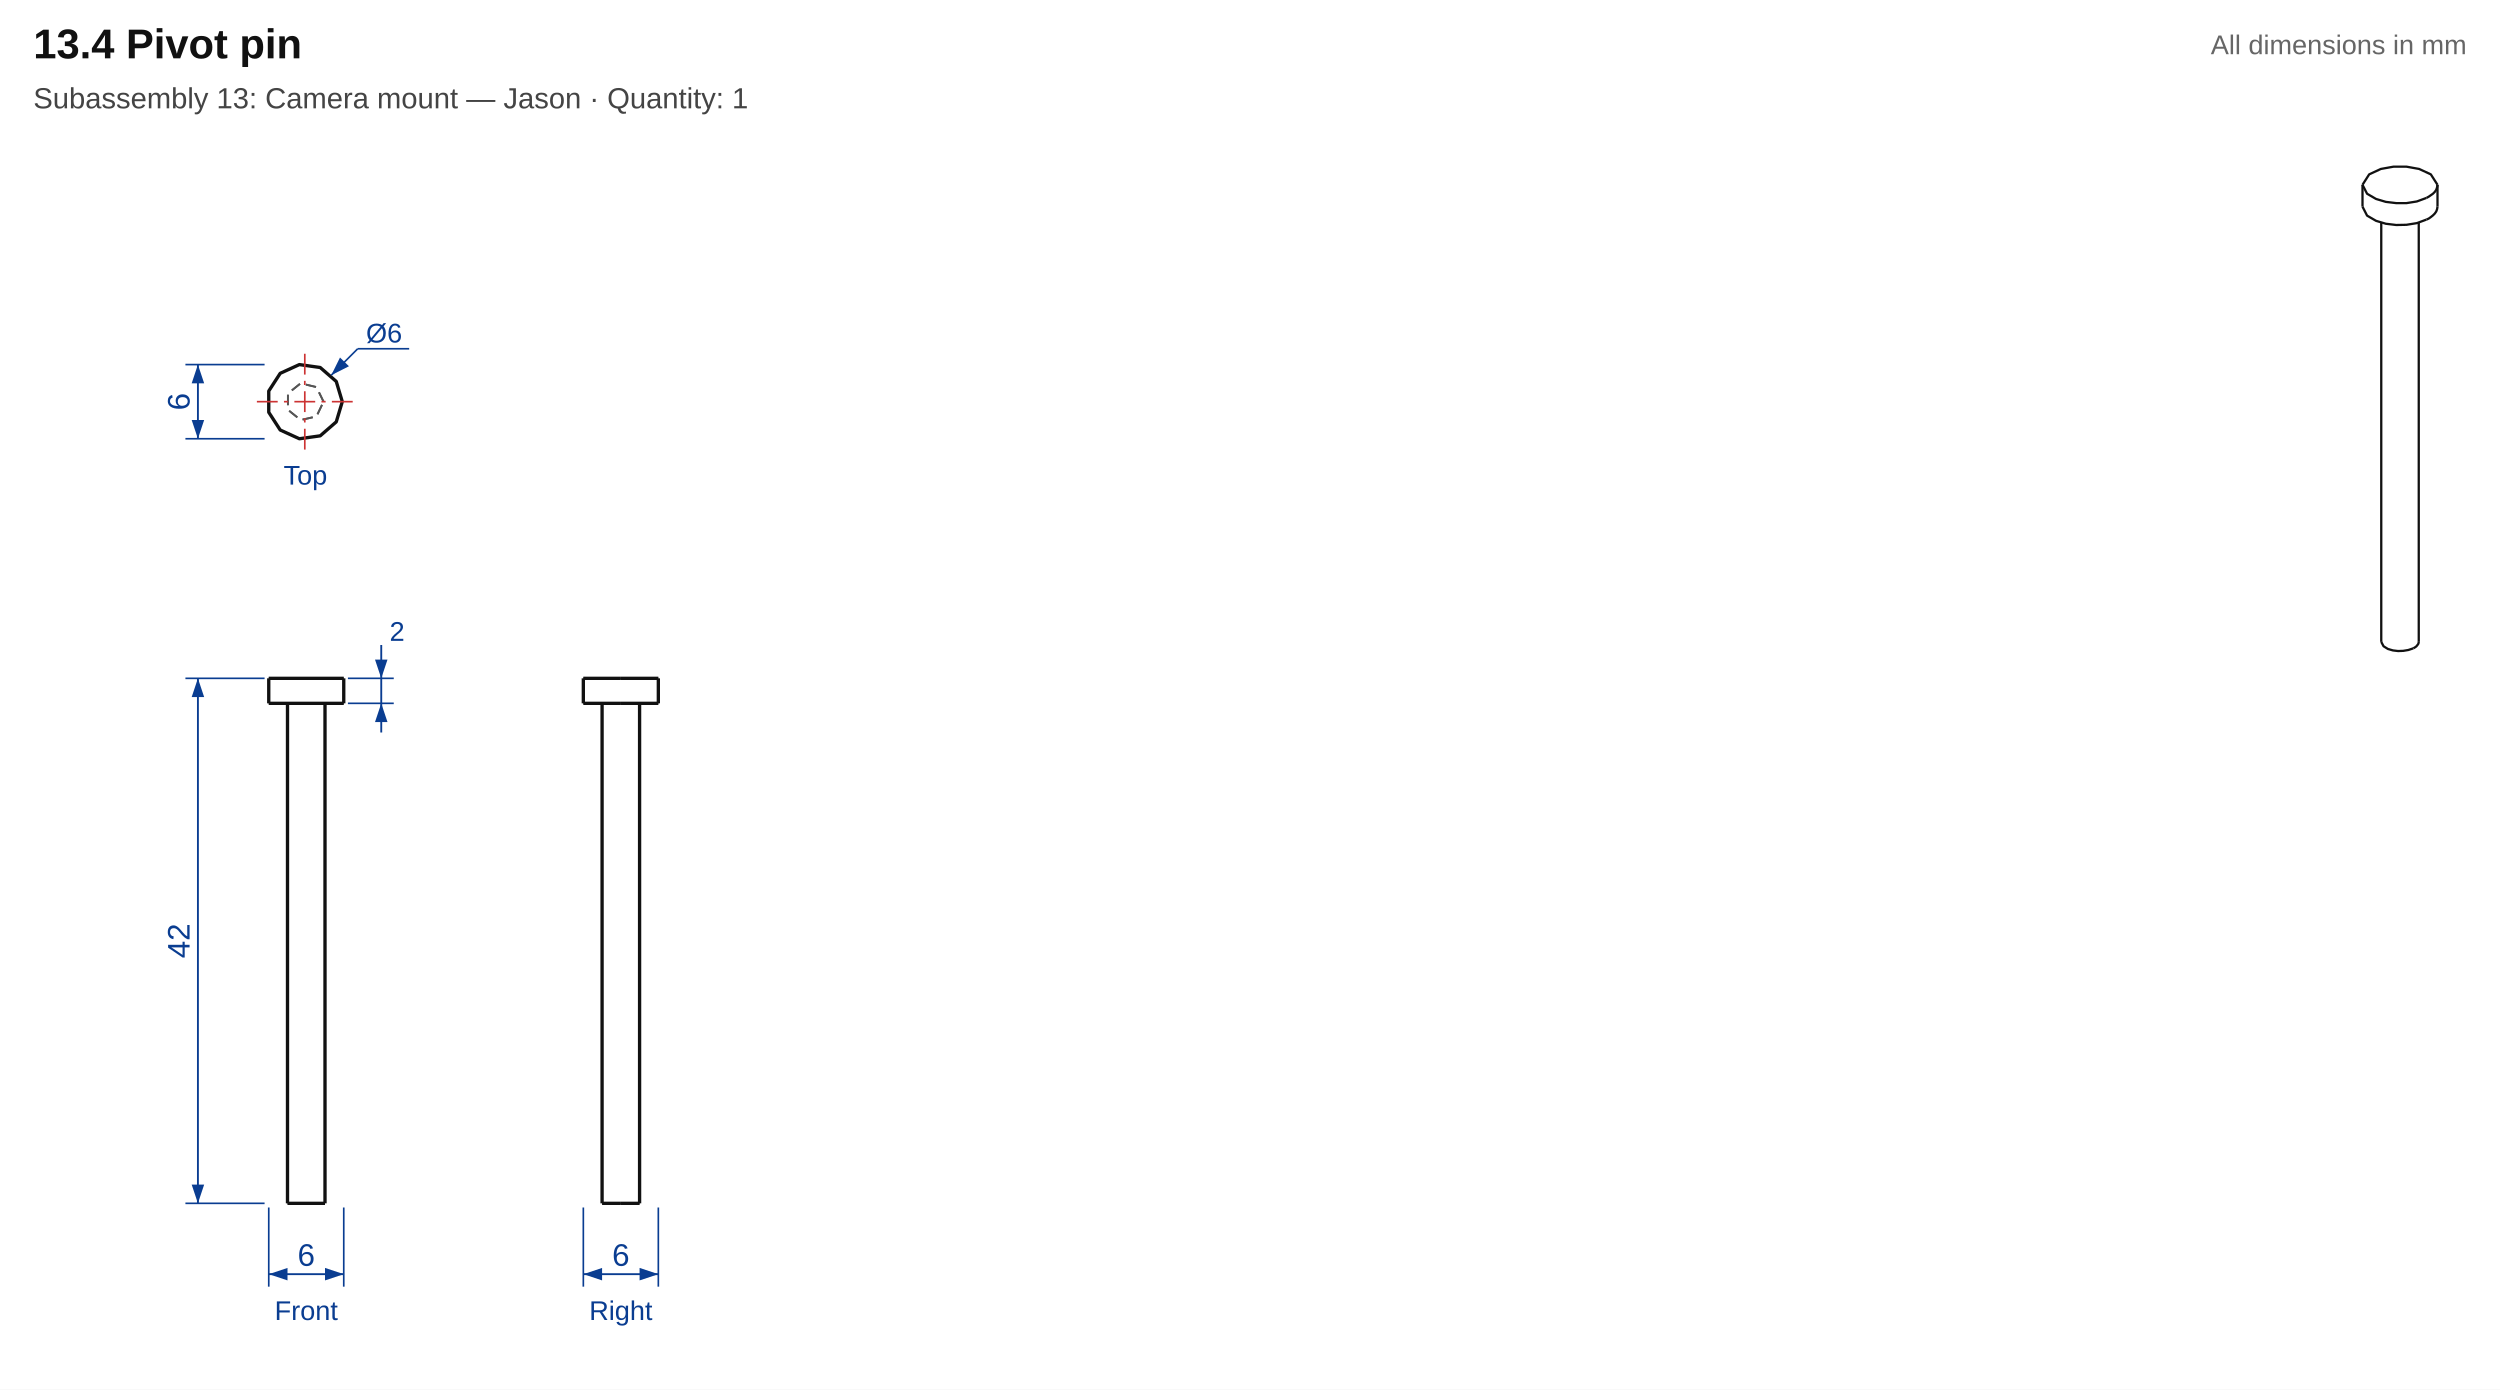
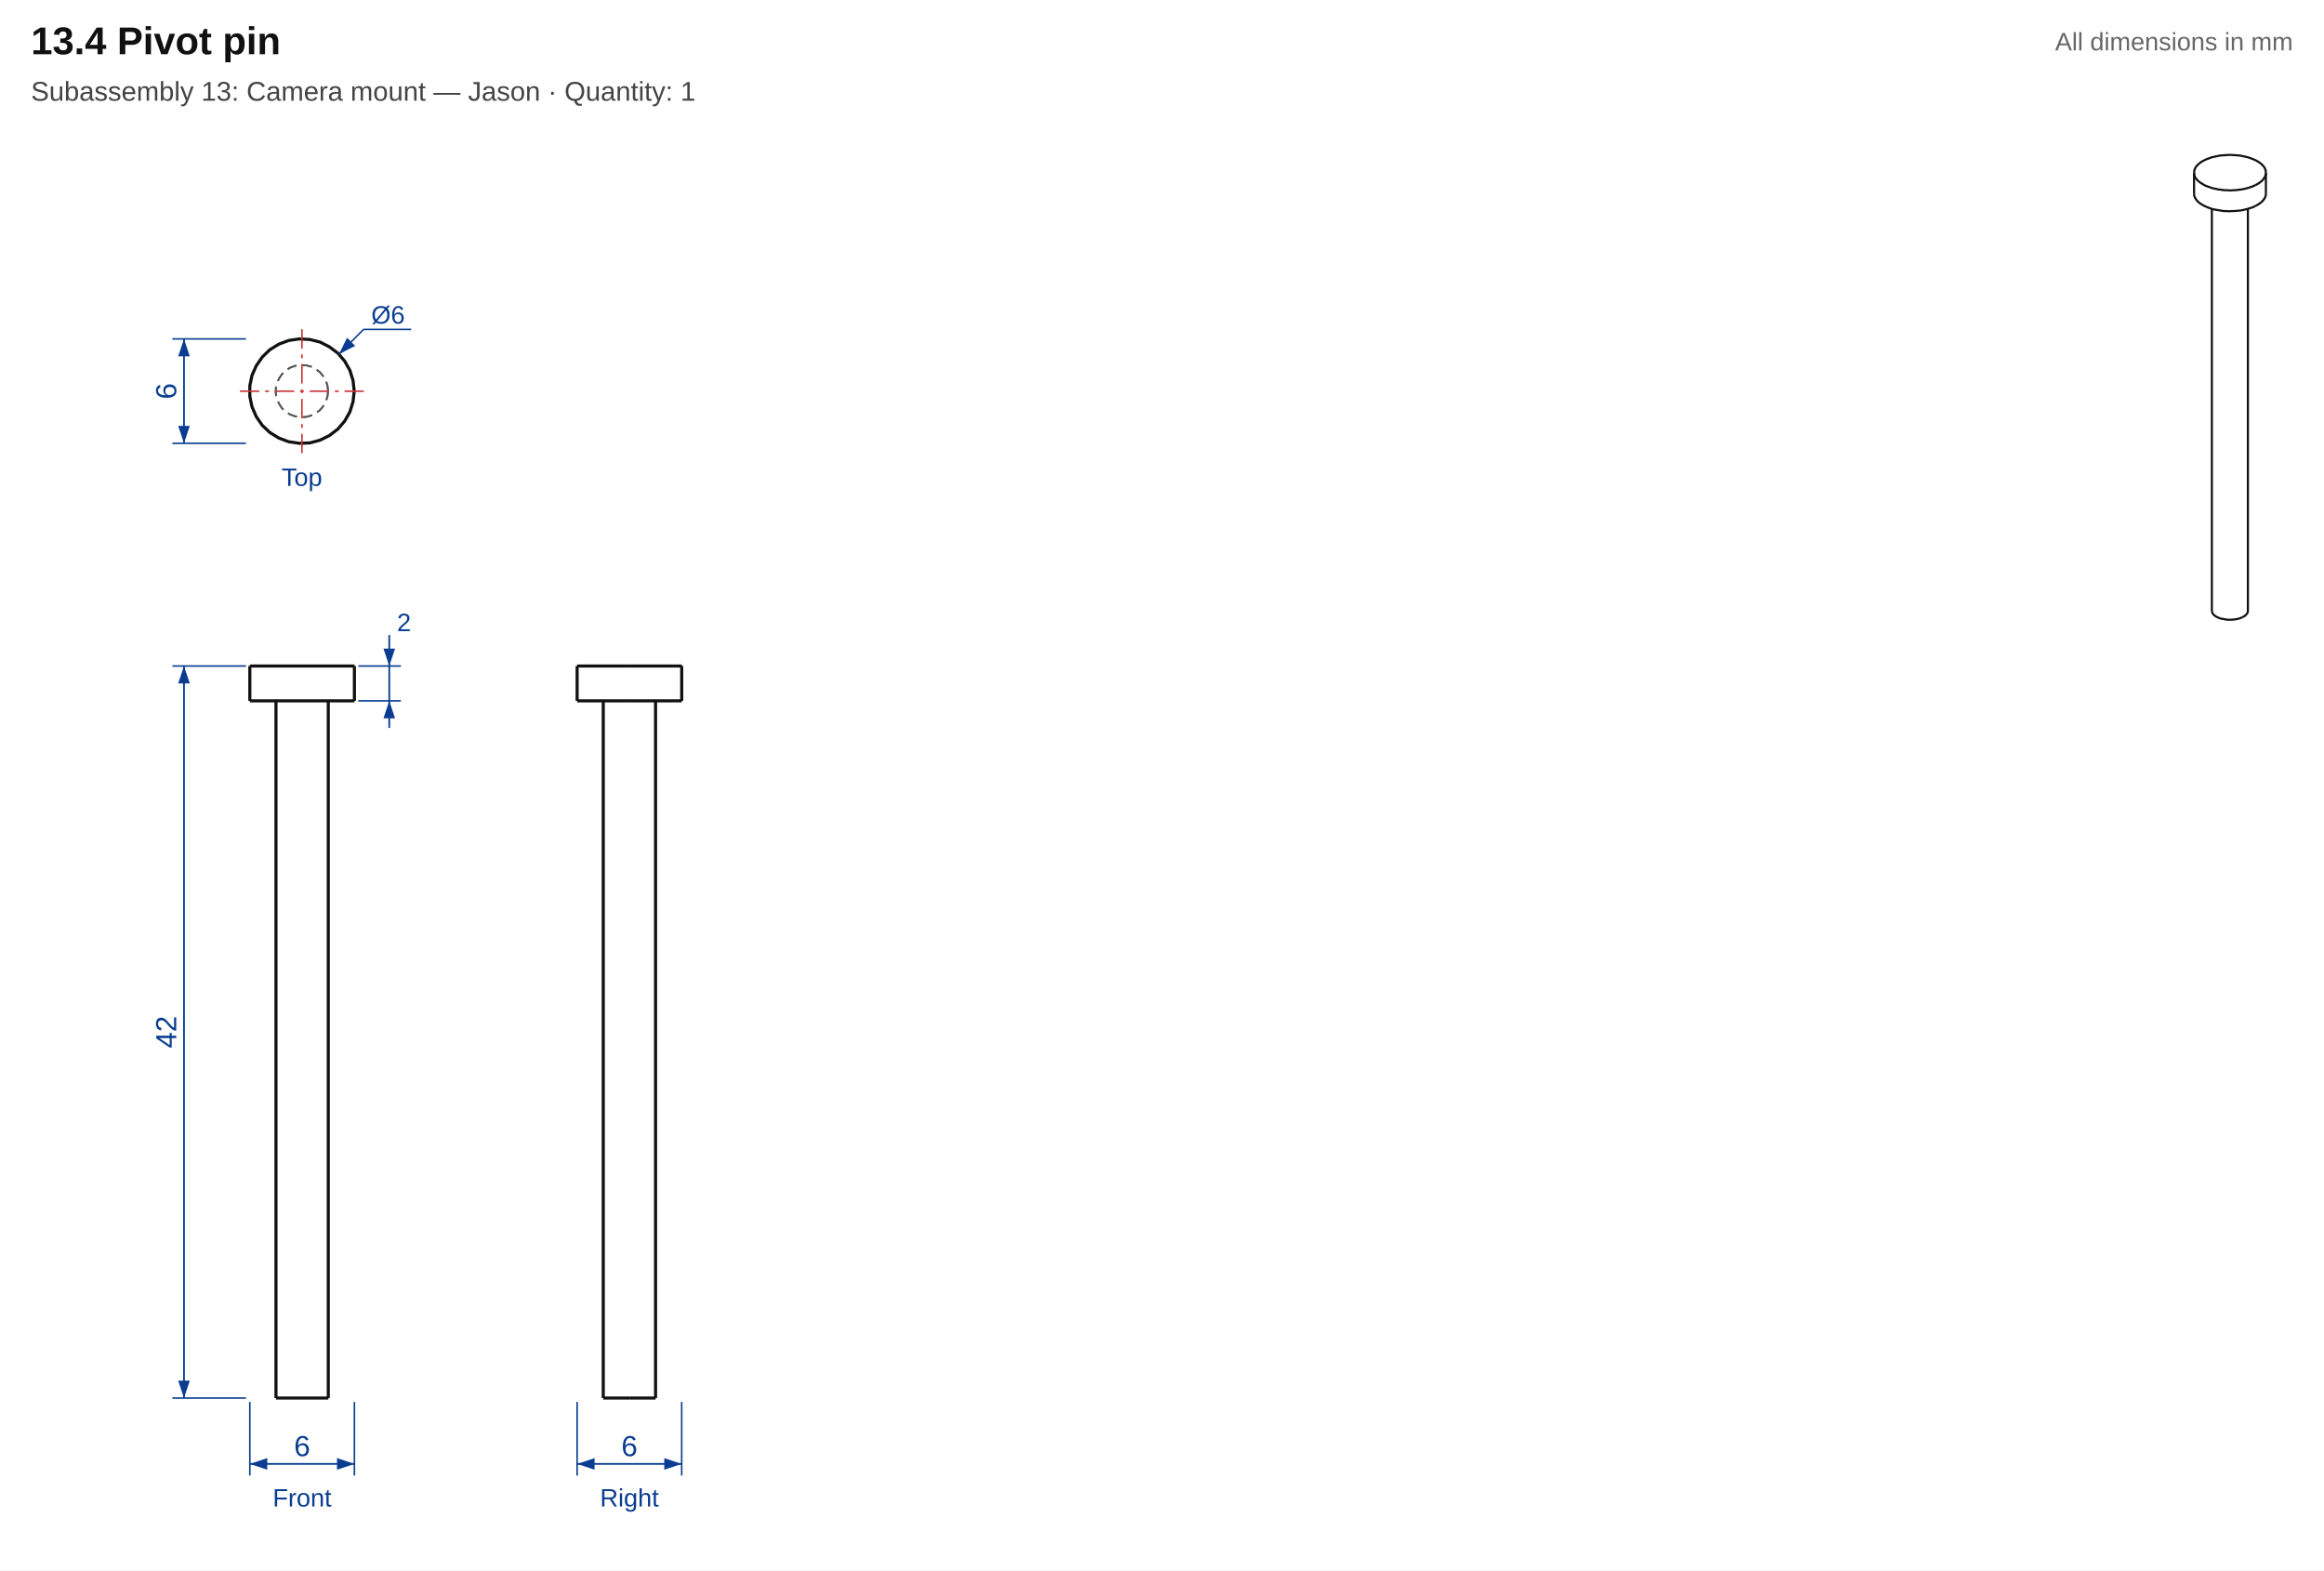
- <svg xmlns="http://www.w3.org/2000/svg" viewBox="0 0 1200 667" width="1200" height="667">
+ <svg xmlns="http://www.w3.org/2000/svg" viewBox="0 0 1200 811" width="1200" height="811">
  <rect width="100%" height="100%" fill="white" />
  <text x="16" y="28" font-size="20" font-weight="bold" font-family="Arial,Helvetica,sans-serif" fill="#111">13.4  Pivot pin</text>
  <text x="1184" y="26" font-size="13" text-anchor="end" font-family="Arial,Helvetica,sans-serif" fill="#666">All dimensions in mm</text>
-   <polyline points="165.0,337.6 159.9,337.6 154.7,337.6 149.6,337.6 144.4,337.6 139.3,337.6 134.1,337.6 129.0,337.6" fill="none" stroke="#555" stroke-width="0.9" stroke-linejoin="round" stroke-dasharray="5 3" />
-   <polyline points="165.0,325.6 159.9,325.6 154.7,325.6 149.6,325.6 144.4,325.6 139.3,325.6 134.1,325.6 129.0,325.6" fill="none" stroke="#555" stroke-width="0.9" stroke-linejoin="round" stroke-dasharray="5 3" />
-   <polyline points="156.0,337.6 153.4,337.6 150.9,337.6 148.3,337.6 145.7,337.6 143.1,337.6 140.6,337.6 138.0,337.6" fill="none" stroke="#555" stroke-width="0.9" stroke-linejoin="round" stroke-dasharray="5 3" />
-   <polyline points="138.0,337.6 140.6,337.6 143.1,337.6 145.7,337.6 148.3,337.6 150.9,337.6 153.4,337.6 156.0,337.6" fill="none" stroke="#555" stroke-width="0.9" stroke-linejoin="round" stroke-dasharray="5 3" />
-   <polyline points="156.0,577.6 153.4,577.6 150.9,577.6 148.3,577.6 145.7,577.6 143.1,577.6 140.6,577.6 138.0,577.6" fill="none" stroke="#555" stroke-width="0.9" stroke-linejoin="round" stroke-dasharray="5 3" />
-   <polyline points="165.0,337.6 165.0,325.6" fill="none" stroke="#111" stroke-width="1.6" stroke-linejoin="round" />
-   <polyline points="129.0,337.6 134.1,337.6 139.3,337.6 144.4,337.6 149.6,337.6 154.7,337.6 159.9,337.6 165.0,337.6" fill="none" stroke="#111" stroke-width="1.6" stroke-linejoin="round" />
-   <polyline points="129.0,325.6 134.1,325.6 139.3,325.6 144.4,325.6 149.6,325.6 154.7,325.6 159.9,325.6 165.0,325.6" fill="none" stroke="#111" stroke-width="1.6" stroke-linejoin="round" />
-   <polyline points="156.0,577.6 156.0,337.6" fill="none" stroke="#111" stroke-width="1.6" stroke-linejoin="round" />
-   <polyline points="138.0,577.6 140.6,577.6 143.1,577.6 145.7,577.6 148.3,577.6 150.9,577.6 153.4,577.6 156.0,577.6" fill="none" stroke="#111" stroke-width="1.6" stroke-linejoin="round" />
-   <polyline points="129.0,325.6 129.0,337.6" fill="none" stroke="#111" stroke-width="1.6" stroke-linejoin="round" />
-   <polyline points="138.0,337.6 138.0,577.6" fill="none" stroke="#111" stroke-width="1.6" stroke-linejoin="round" />
-   <line x1="129.0" y1="579.6" x2="129.0" y2="617.6" stroke="#0a3d91" stroke-width="0.8" />
-   <line x1="165.0" y1="579.6" x2="165.0" y2="617.6" stroke="#0a3d91" stroke-width="0.8" />
-   <line x1="129.0" y1="611.6" x2="165.0" y2="611.6" stroke="#0a3d91" stroke-width="0.9" />
-   <polygon points="129.0,611.6 138.0,608.6 138.0,614.6" fill="#0a3d91" />
-   <polygon points="165.0,611.6 156.0,614.6 156.0,608.6" fill="#0a3d91" />
-   <text x="147.0" y="607.6" font-size="15" font-family="Arial,Helvetica,sans-serif" text-anchor="middle" fill="#0a3d91">6</text>
-   <line x1="127.0" y1="577.6" x2="89.0" y2="577.6" stroke="#0a3d91" stroke-width="0.8" />
-   <line x1="127.0" y1="325.6" x2="89.0" y2="325.6" stroke="#0a3d91" stroke-width="0.8" />
-   <line x1="95.0" y1="577.6" x2="95.0" y2="325.6" stroke="#0a3d91" stroke-width="0.9" />
-   <polygon points="95.0,577.6 92.0,568.6 98.0,568.6" fill="#0a3d91" />
-   <polygon points="95.0,325.6 98.0,334.6 92.0,334.6" fill="#0a3d91" />
-   <text x="91.0" y="451.6" font-size="15" font-family="Arial,Helvetica,sans-serif" text-anchor="middle" fill="#0a3d91" transform="rotate(-90.0 91.0 451.6)">42</text>
-   <line x1="167.0" y1="337.6" x2="189.0" y2="337.6" stroke="#0a3d91" stroke-width="0.8" />
-   <line x1="167.0" y1="325.6" x2="189.0" y2="325.6" stroke="#0a3d91" stroke-width="0.8" />
-   <line x1="183.0" y1="337.6" x2="183.0" y2="325.6" stroke="#0a3d91" stroke-width="0.9" />
-   <polygon points="183.0,337.6 186.0,346.6 180.0,346.6" fill="#0a3d91" />
-   <polygon points="183.0,325.6 180.0,316.6 186.0,316.6" fill="#0a3d91" />
-   <line x1="183.0" y1="351.6" x2="183.0" y2="337.6" stroke="#0a3d91" stroke-width="0.9" />
-   <line x1="183.0" y1="325.6" x2="183.0" y2="309.6" stroke="#0a3d91" stroke-width="0.9" />
-   <text x="187.0" y="307.6" font-size="13" font-family="Arial,Helvetica,sans-serif" text-anchor="start" fill="#0a3d91">2</text>
-   <text x="147.0" y="633.6" font-size="13" font-family="Arial,Helvetica,sans-serif" text-anchor="middle" fill="#0a3d91">Front</text>
-   <polyline points="164.3,192.8 161.4,183.1 153.7,176.4 143.7,175.0 134.5,179.2 129.0,187.7 129.0,197.9 134.5,206.4 143.7,210.6 153.7,209.2 161.4,202.5 164.3,192.8" fill="none" stroke="#555" stroke-width="0.9" stroke-linejoin="round" stroke-dasharray="5 3" />
-   <polyline points="155.3,192.8 151.9,185.8 144.3,184.0 138.2,188.9 138.2,196.7 144.3,201.6 151.9,199.9 155.3,192.8" fill="none" stroke="#555" stroke-width="0.9" stroke-linejoin="round" stroke-dasharray="5 3" />
-   <polyline points="155.3,192.8 151.9,185.8 144.3,184.0 138.2,188.9 138.2,196.7 144.3,201.6 151.9,199.9 155.3,192.8" fill="none" stroke="#555" stroke-width="0.9" stroke-linejoin="round" stroke-dasharray="5 3" />
-   <polyline points="164.3,192.8 161.4,183.1 153.7,176.4 143.7,175.0 134.5,179.2 129.0,187.7 129.0,197.9 134.5,206.4 143.7,210.6 153.7,209.2 161.4,202.5 164.3,192.8" fill="none" stroke="#111" stroke-width="1.6" stroke-linejoin="round" />
-   <line x1="123.3" y1="192.8" x2="169.3" y2="192.8" stroke="#c33" stroke-width="0.8" stroke-dasharray="10 3 2 3" />
-   <line x1="146.3" y1="215.8" x2="146.3" y2="169.8" stroke="#c33" stroke-width="0.8" stroke-dasharray="10 3 2 3" />
-   <line x1="127.0" y1="210.6" x2="89.0" y2="210.6" stroke="#0a3d91" stroke-width="0.8" />
+   <polyline points="183.0,361.9 181.3,361.9 179.5,361.9 177.8,361.9 176.0,361.9 174.3,361.9 172.5,361.9 170.8,361.9 169.1,361.9 167.3,361.9 165.6,361.9 163.8,361.9 162.1,361.9 160.4,361.9 158.6,361.9 156.9,361.9 155.1,361.9 153.4,361.9 151.6,361.9 149.9,361.9 148.2,361.9 146.4,361.9 144.7,361.9 142.9,361.9 141.2,361.9 139.5,361.9 137.7,361.9 136.0,361.9 134.2,361.9 132.5,361.9 130.7,361.9 129.0,361.9" fill="none" stroke="#555" stroke-width="0.9" stroke-linejoin="round" stroke-dasharray="5 3" />
+   <polyline points="183.0,343.9 181.3,343.9 179.5,343.9 177.8,343.9 176.0,343.9 174.3,343.9 172.5,343.9 170.8,343.9 169.1,343.9 167.3,343.9 165.6,343.9 163.8,343.9 162.1,343.9 160.4,343.9 158.6,343.9 156.9,343.9 155.1,343.9 153.4,343.9 151.6,343.9 149.9,343.9 148.2,343.9 146.4,343.9 144.7,343.9 142.9,343.9 141.2,343.9 139.5,343.9 137.7,343.9 136.0,343.9 134.2,343.9 132.5,343.9 130.7,343.9 129.0,343.9" fill="none" stroke="#555" stroke-width="0.9" stroke-linejoin="round" stroke-dasharray="5 3" />
+   <polyline points="169.5,361.9 168.6,361.9 167.8,361.9 166.9,361.9 166.0,361.9 165.1,361.9 164.3,361.9 163.4,361.9 162.5,361.9 161.7,361.9 160.8,361.9 159.9,361.9 159.0,361.9 158.2,361.9 157.3,361.9 156.4,361.9 155.6,361.9 154.7,361.9 153.8,361.9 153.0,361.9 152.1,361.9 151.2,361.9 150.3,361.9 149.5,361.9 148.6,361.9 147.7,361.9 146.9,361.9 146.0,361.9 145.1,361.9 144.2,361.9 143.4,361.9 142.5,361.9" fill="none" stroke="#555" stroke-width="0.9" stroke-linejoin="round" stroke-dasharray="5 3" />
+   <polyline points="142.5,361.9 143.4,361.9 144.2,361.9 145.1,361.9 146.0,361.9 146.9,361.9 147.7,361.9 148.6,361.9 149.5,361.9 150.3,361.9 151.2,361.9 152.1,361.9 153.0,361.9 153.8,361.9 154.7,361.9 155.6,361.9 156.4,361.9 157.3,361.9 158.2,361.9 159.0,361.9 159.9,361.9 160.8,361.9 161.7,361.9 162.5,361.9 163.4,361.9 164.3,361.9 165.1,361.9 166.0,361.9 166.9,361.9 167.8,361.9 168.6,361.9 169.5,361.9" fill="none" stroke="#555" stroke-width="0.9" stroke-linejoin="round" stroke-dasharray="5 3" />
+   <polyline points="169.5,721.9 168.6,721.9 167.8,721.9 166.9,721.9 166.0,721.9 165.1,721.9 164.3,721.9 163.4,721.9 162.5,721.9 161.7,721.9 160.8,721.9 159.9,721.9 159.0,721.9 158.2,721.9 157.3,721.9 156.4,721.9 155.6,721.9 154.7,721.9 153.8,721.9 153.0,721.9 152.1,721.9 151.2,721.9 150.3,721.9 149.5,721.9 148.6,721.9 147.7,721.9 146.9,721.9 146.0,721.9 145.1,721.9 144.2,721.9 143.4,721.9 142.5,721.9" fill="none" stroke="#555" stroke-width="0.9" stroke-linejoin="round" stroke-dasharray="5 3" />
+   <polyline points="183.0,361.9 183.0,343.9" fill="none" stroke="#111" stroke-width="1.6" stroke-linejoin="round" />
+   <polyline points="129.0,361.9 130.7,361.9 132.5,361.9 134.2,361.9 136.0,361.9 137.7,361.9 139.5,361.9 141.2,361.9 142.9,361.9 144.7,361.9 146.4,361.9 148.2,361.9 149.9,361.9 151.6,361.9 153.4,361.9 155.1,361.9 156.9,361.9 158.6,361.9 160.4,361.9 162.1,361.9 163.8,361.9 165.6,361.9 167.3,361.9 169.1,361.9 170.8,361.9 172.5,361.9 174.3,361.9 176.0,361.9 177.8,361.9 179.5,361.9 181.3,361.9 183.0,361.9" fill="none" stroke="#111" stroke-width="1.6" stroke-linejoin="round" />
+   <polyline points="129.0,343.9 130.7,343.9 132.5,343.9 134.2,343.9 136.0,343.9 137.7,343.9 139.5,343.9 141.2,343.9 142.9,343.9 144.7,343.9 146.4,343.9 148.2,343.9 149.9,343.9 151.6,343.9 153.4,343.9 155.1,343.9 156.9,343.9 158.6,343.9 160.4,343.9 162.1,343.9 163.8,343.9 165.6,343.9 167.3,343.9 169.1,343.9 170.8,343.9 172.5,343.9 174.3,343.9 176.0,343.9 177.8,343.9 179.5,343.9 181.3,343.9 183.0,343.9" fill="none" stroke="#111" stroke-width="1.6" stroke-linejoin="round" />
+   <polyline points="169.5,721.9 169.5,361.9" fill="none" stroke="#111" stroke-width="1.6" stroke-linejoin="round" />
+   <polyline points="142.5,721.9 143.4,721.9 144.2,721.9 145.1,721.9 146.0,721.9 146.9,721.9 147.7,721.9 148.6,721.9 149.5,721.9 150.3,721.9 151.2,721.9 152.1,721.9 153.0,721.9 153.8,721.9 154.7,721.9 155.6,721.9 156.4,721.9 157.3,721.9 158.2,721.9 159.0,721.9 159.9,721.9 160.8,721.9 161.7,721.9 162.5,721.9 163.4,721.9 164.3,721.9 165.1,721.9 166.0,721.9 166.9,721.9 167.8,721.9 168.6,721.9 169.5,721.9" fill="none" stroke="#111" stroke-width="1.6" stroke-linejoin="round" />
+   <polyline points="129.0,343.9 129.0,361.9" fill="none" stroke="#111" stroke-width="1.6" stroke-linejoin="round" />
+   <polyline points="142.5,361.9 142.5,721.9" fill="none" stroke="#111" stroke-width="1.6" stroke-linejoin="round" />
+   <line x1="129.0" y1="723.9" x2="129.0" y2="761.9" stroke="#0a3d91" stroke-width="0.8" />
+   <line x1="183.0" y1="723.9" x2="183.0" y2="761.9" stroke="#0a3d91" stroke-width="0.8" />
+   <line x1="129.0" y1="755.9" x2="183.0" y2="755.9" stroke="#0a3d91" stroke-width="0.9" />
+   <polygon points="129.0,755.9 138.0,752.9 138.0,758.9" fill="#0a3d91" />
+   <polygon points="183.0,755.9 174.0,758.9 174.0,752.9" fill="#0a3d91" />
+   <text x="156.0" y="751.9" font-size="15" font-family="Arial,Helvetica,sans-serif" text-anchor="middle" fill="#0a3d91">6</text>
+   <line x1="127.0" y1="721.9" x2="89.0" y2="721.9" stroke="#0a3d91" stroke-width="0.8" />
+   <line x1="127.0" y1="343.9" x2="89.0" y2="343.9" stroke="#0a3d91" stroke-width="0.8" />
+   <line x1="95.0" y1="721.9" x2="95.0" y2="343.9" stroke="#0a3d91" stroke-width="0.9" />
+   <polygon points="95.0,721.9 92.0,712.9 98.0,712.9" fill="#0a3d91" />
+   <polygon points="95.0,343.9 98.0,352.9 92.0,352.9" fill="#0a3d91" />
+   <text x="91.0" y="532.9" font-size="15" font-family="Arial,Helvetica,sans-serif" text-anchor="middle" fill="#0a3d91" transform="rotate(-90.0 91.0 532.9)">42</text>
+   <line x1="185.0" y1="361.9" x2="207.0" y2="361.9" stroke="#0a3d91" stroke-width="0.8" />
+   <line x1="185.0" y1="343.9" x2="207.0" y2="343.9" stroke="#0a3d91" stroke-width="0.8" />
+   <line x1="201.0" y1="361.9" x2="201.0" y2="343.9" stroke="#0a3d91" stroke-width="0.9" />
+   <polygon points="201.0,361.9 204.0,370.9 198.0,370.9" fill="#0a3d91" />
+   <polygon points="201.0,343.9 198.0,334.9 204.0,334.9" fill="#0a3d91" />
+   <line x1="201.0" y1="375.9" x2="201.0" y2="361.9" stroke="#0a3d91" stroke-width="0.9" />
+   <line x1="201.0" y1="343.9" x2="201.0" y2="327.9" stroke="#0a3d91" stroke-width="0.9" />
+   <text x="205.0" y="325.9" font-size="13" font-family="Arial,Helvetica,sans-serif" text-anchor="start" fill="#0a3d91">2</text>
+   <text x="156.0" y="777.9" font-size="13" font-family="Arial,Helvetica,sans-serif" text-anchor="middle" fill="#0a3d91">Front</text>
+   <polyline points="182.9,202.0 182.3,196.5 180.7,191.3 178.0,186.5 174.5,182.4 170.1,179.1 165.2,176.6 160.0,175.3 154.5,175.0 149.1,175.8 144.0,177.7 139.3,180.6 135.4,184.4 132.3,188.9 130.1,193.9 129.0,199.2 129.0,204.7 130.1,210.0 132.3,215.1 135.4,219.6 139.3,223.3 144.0,226.2 149.1,228.1 154.5,228.9 160.0,228.7 165.2,227.3 170.1,224.9 174.5,221.5 178.0,217.4 180.7,212.6 182.3,207.4 182.9,202.0" fill="none" stroke="#555" stroke-width="0.9" stroke-linejoin="round" stroke-dasharray="5 3" />
+   <polyline points="169.4,202.0 169.1,199.2 168.3,196.6 166.9,194.3 165.2,192.2 163.0,190.5 160.6,189.3 157.9,188.6 155.2,188.5 152.5,188.9 149.9,189.8 147.6,191.3 145.6,193.2 144.1,195.4 143.0,197.9 142.4,200.6 142.4,203.3 143.0,206.0 144.1,208.5 145.6,210.8 147.6,212.6 149.9,214.1 152.5,215.0 155.2,215.4 157.9,215.3 160.6,214.6 163.0,213.4 165.2,211.8 166.9,209.7 168.3,207.3 169.1,204.7 169.4,202.0" fill="none" stroke="#555" stroke-width="0.9" stroke-linejoin="round" stroke-dasharray="5 3" />
+   <polyline points="169.4,202.0 169.1,199.2 168.3,196.6 166.9,194.3 165.2,192.2 163.0,190.5 160.6,189.3 157.9,188.6 155.2,188.5 152.5,188.9 149.9,189.8 147.6,191.3 145.6,193.2 144.1,195.4 143.0,197.9 142.4,200.6 142.4,203.3 143.0,206.0 144.1,208.5 145.6,210.8 147.6,212.6 149.9,214.1 152.5,215.0 155.2,215.4 157.9,215.3 160.6,214.6 163.0,213.4 165.2,211.8 166.9,209.7 168.3,207.3 169.1,204.7 169.4,202.0" fill="none" stroke="#555" stroke-width="0.9" stroke-linejoin="round" stroke-dasharray="5 3" />
+   <polyline points="182.9,202.0 182.3,196.5 180.7,191.3 178.0,186.5 174.5,182.4 170.1,179.1 165.2,176.6 160.0,175.3 154.5,175.0 149.1,175.8 144.0,177.7 139.3,180.6 135.4,184.4 132.3,188.9 130.1,193.9 129.0,199.2 129.0,204.7 130.1,210.0 132.3,215.1 135.4,219.6 139.3,223.3 144.0,226.2 149.1,228.1 154.5,228.9 160.0,228.7 165.2,227.3 170.1,224.9 174.5,221.5 178.0,217.4 180.7,212.6 182.3,207.4 182.9,202.0" fill="none" stroke="#111" stroke-width="1.6" stroke-linejoin="round" />
+   <line x1="123.9" y1="202.0" x2="187.9" y2="202.0" stroke="#c33" stroke-width="0.8" stroke-dasharray="10 3 2 3" />
+   <line x1="155.9" y1="234.0" x2="155.9" y2="170.0" stroke="#c33" stroke-width="0.8" stroke-dasharray="10 3 2 3" />
+   <line x1="127.0" y1="228.9" x2="89.0" y2="228.9" stroke="#0a3d91" stroke-width="0.8" />
  <line x1="127.0" y1="175.0" x2="89.0" y2="175.0" stroke="#0a3d91" stroke-width="0.8" />
-   <line x1="95.0" y1="210.6" x2="95.0" y2="175.0" stroke="#0a3d91" stroke-width="0.9" />
-   <polygon points="95.0,210.6 92.0,201.6 98.0,201.6" fill="#0a3d91" />
+   <line x1="95.0" y1="228.9" x2="95.0" y2="175.0" stroke="#0a3d91" stroke-width="0.9" />
+   <polygon points="95.0,228.9 92.0,219.9 98.0,219.9" fill="#0a3d91" />
  <polygon points="95.0,175.0 98.0,184.0 92.0,184.0" fill="#0a3d91" />
-   <text x="91.0" y="192.8" font-size="15" font-family="Arial,Helvetica,sans-serif" text-anchor="middle" fill="#0a3d91" transform="rotate(-90.0 91.0 192.8)">6</text>
-   <line x1="159.0" y1="180.1" x2="171.7" y2="167.4" stroke="#0a3d91" stroke-width="0.8" />
-   <polygon points="159.0,180.1 163.2,171.6 167.5,175.8" fill="#0a3d91" />
-   <line x1="171.7" y1="167.4" x2="196.4" y2="167.4" stroke="#0a3d91" stroke-width="0.8" />
-   <text x="175.7" y="164.4" font-size="13" font-family="Arial,Helvetica,sans-serif" text-anchor="start" fill="#0a3d91">Ø6</text>
-   <text x="146.6" y="232.6" font-size="13" font-family="Arial,Helvetica,sans-serif" text-anchor="middle" fill="#0a3d91">Top</text>
-   <polyline points="316.0,337.6 310.9,337.6 305.7,337.6 300.6,337.6 295.4,337.6 290.3,337.6 285.1,337.6 280.0,337.6" fill="none" stroke="#555" stroke-width="0.9" stroke-linejoin="round" stroke-dasharray="5 3" />
-   <polyline points="316.0,325.6 310.9,325.6 305.7,325.6 300.6,325.6 295.4,325.6 290.3,325.6 285.1,325.6 280.0,325.6" fill="none" stroke="#555" stroke-width="0.9" stroke-linejoin="round" stroke-dasharray="5 3" />
-   <polyline points="298.0,337.6 299.3,337.6 300.6,337.6 301.9,337.6 303.1,337.6 304.4,337.6 305.7,337.6 307.0,337.6" fill="none" stroke="#555" stroke-width="0.9" stroke-linejoin="round" stroke-dasharray="5 3" />
-   <polyline points="307.0,337.6 304.4,337.6 301.9,337.6 299.3,337.6 296.7,337.6 294.1,337.6 291.6,337.6 289.0,337.6" fill="none" stroke="#555" stroke-width="0.9" stroke-linejoin="round" stroke-dasharray="5 3" />
-   <polyline points="289.0,337.6 290.3,337.6 291.6,337.6 292.9,337.6 294.1,337.6 295.4,337.6 296.7,337.6 298.0,337.6" fill="none" stroke="#555" stroke-width="0.9" stroke-linejoin="round" stroke-dasharray="5 3" />
-   <polyline points="307.0,577.6 304.4,577.6 301.9,577.6 299.3,577.6 296.7,577.6 294.1,577.6 291.6,577.6 289.0,577.6" fill="none" stroke="#555" stroke-width="0.9" stroke-linejoin="round" stroke-dasharray="5 3" />
-   <polyline points="298.0,337.6 300.6,337.6 303.1,337.6 305.7,337.6 308.3,337.6 310.9,337.6 313.4,337.6 316.0,337.6" fill="none" stroke="#111" stroke-width="1.6" stroke-linejoin="round" />
-   <polyline points="280.0,337.6 282.6,337.6 285.1,337.6 287.7,337.6 290.3,337.6 292.9,337.6 295.4,337.6 298.0,337.6" fill="none" stroke="#111" stroke-width="1.6" stroke-linejoin="round" />
-   <polyline points="298.0,325.6 300.6,325.6 303.1,325.6 305.7,325.6 308.3,325.6 310.9,325.6 313.4,325.6 316.0,325.6" fill="none" stroke="#111" stroke-width="1.6" stroke-linejoin="round" />
-   <polyline points="280.0,325.6 282.6,325.6 285.1,325.6 287.7,325.6 290.3,325.6 292.9,325.6 295.4,325.6 298.0,325.6" fill="none" stroke="#111" stroke-width="1.6" stroke-linejoin="round" />
-   <polyline points="298.0,577.6 299.3,577.6 300.6,577.6 301.9,577.6 303.1,577.6 304.4,577.6 305.7,577.6 307.0,577.6" fill="none" stroke="#111" stroke-width="1.6" stroke-linejoin="round" />
-   <polyline points="289.0,577.6 290.3,577.6 291.6,577.6 292.9,577.6 294.1,577.6 295.4,577.6 296.7,577.6 298.0,577.6" fill="none" stroke="#111" stroke-width="1.6" stroke-linejoin="round" />
-   <polyline points="280.0,325.6 280.0,337.6" fill="none" stroke="#111" stroke-width="1.6" stroke-linejoin="round" />
-   <polyline points="316.0,325.6 316.0,337.6" fill="none" stroke="#111" stroke-width="1.6" stroke-linejoin="round" />
-   <polyline points="289.0,337.6 289.0,577.6" fill="none" stroke="#111" stroke-width="1.6" stroke-linejoin="round" />
-   <polyline points="307.0,337.6 307.0,577.6" fill="none" stroke="#111" stroke-width="1.6" stroke-linejoin="round" />
-   <line x1="280.0" y1="579.6" x2="280.0" y2="617.6" stroke="#0a3d91" stroke-width="0.8" />
-   <line x1="316.0" y1="579.6" x2="316.0" y2="617.6" stroke="#0a3d91" stroke-width="0.8" />
-   <line x1="280.0" y1="611.6" x2="316.0" y2="611.6" stroke="#0a3d91" stroke-width="0.9" />
-   <polygon points="280.0,611.6 289.0,608.6 289.0,614.6" fill="#0a3d91" />
-   <polygon points="316.0,611.6 307.0,614.6 307.0,608.6" fill="#0a3d91" />
-   <text x="298.0" y="607.6" font-size="15" font-family="Arial,Helvetica,sans-serif" text-anchor="middle" fill="#0a3d91">6</text>
-   <text x="298.0" y="633.6" font-size="13" font-family="Arial,Helvetica,sans-serif" text-anchor="middle" fill="#0a3d91">Right</text>
-   <polyline points="1164.7,105.4 1165.8,104.9 1166.8,104.2 1167.8,103.4 1168.7,102.5 1169.4,101.5 1169.8,100.4 1170.0,99.2" fill="none" stroke="#111" stroke-width="1.1" stroke-linejoin="round" />
-   <polyline points="1134.0,99.2 1136.2,103.5 1140.5,106.0 1145.2,107.4 1150.2,108.0 1155.1,107.9 1160.1,107.1 1164.7,105.4" fill="none" stroke="#111" stroke-width="1.1" stroke-linejoin="round" />
-   <polyline points="1164.7,95.0 1165.8,94.4 1166.8,93.7 1167.8,93.0 1168.7,92.1 1169.4,91.1 1169.8,89.9 1170.0,88.7" fill="none" stroke="#111" stroke-width="1.1" stroke-linejoin="round" />
-   <polyline points="1170.0,88.7 1166.8,83.7 1161.2,81.1 1155.1,80.0 1148.9,80.0 1142.8,81.1 1137.2,83.7 1134.0,88.7" fill="none" stroke="#111" stroke-width="1.1" stroke-linejoin="round" />
-   <polyline points="1134.0,88.7 1136.2,93.0 1140.5,95.5 1145.2,96.9 1150.2,97.5 1155.1,97.5 1160.1,96.7 1164.7,95.0" fill="none" stroke="#111" stroke-width="1.1" stroke-linejoin="round" />
-   <polyline points="1158.4,311.2 1158.9,310.9 1159.4,310.6 1159.9,310.2 1160.3,309.7 1160.7,309.2 1160.9,308.7 1161.0,308.1" fill="none" stroke="#111" stroke-width="1.1" stroke-linejoin="round" />
-   <polyline points="1143.0,308.1 1144.1,310.2 1146.2,311.5 1148.6,312.2 1151.1,312.5 1153.6,312.4 1156.0,312.0 1158.4,311.2" fill="none" stroke="#111" stroke-width="1.1" stroke-linejoin="round" />
-   <polyline points="1134.0,88.7 1134.0,99.2" fill="none" stroke="#111" stroke-width="1.1" stroke-linejoin="round" />
-   <polyline points="1170.0,88.7 1170.0,99.2" fill="none" stroke="#111" stroke-width="1.1" stroke-linejoin="round" />
-   <polyline points="1143.0,106.9 1143.0,308.1" fill="none" stroke="#111" stroke-width="1.1" stroke-linejoin="round" />
-   <polyline points="1161.0,106.9 1161.0,308.1" fill="none" stroke="#111" stroke-width="1.1" stroke-linejoin="round" />
+   <text x="91.0" y="202.0" font-size="15" font-family="Arial,Helvetica,sans-serif" text-anchor="middle" fill="#0a3d91" transform="rotate(-90.0 91.0 202.0)">6</text>
+   <line x1="175.0" y1="182.9" x2="187.7" y2="170.1" stroke="#0a3d91" stroke-width="0.8" />
+   <polygon points="175.0,182.9 179.2,174.4 183.4,178.6" fill="#0a3d91" />
+   <line x1="187.7" y1="170.1" x2="212.3" y2="170.1" stroke="#0a3d91" stroke-width="0.8" />
+   <text x="191.7" y="167.1" font-size="13" font-family="Arial,Helvetica,sans-serif" text-anchor="start" fill="#0a3d91">Ø6</text>
+   <text x="155.9" y="250.9" font-size="13" font-family="Arial,Helvetica,sans-serif" text-anchor="middle" fill="#0a3d91">Top</text>
+   <polyline points="352.0,361.9 350.3,361.9 348.5,361.9 346.8,361.9 345.0,361.9 343.3,361.9 341.5,361.9 339.8,361.9 338.1,361.9 336.3,361.9 334.6,361.9 332.8,361.9 331.1,361.9 329.4,361.9 327.6,361.9 325.9,361.9 324.1,361.9 322.4,361.9 320.6,361.9 318.9,361.9 317.2,361.9 315.4,361.9 313.7,361.9 311.9,361.9 310.2,361.9 308.5,361.9 306.7,361.9 305.0,361.9 303.2,361.9 301.5,361.9 299.7,361.9 298.0,361.9" fill="none" stroke="#555" stroke-width="0.9" stroke-linejoin="round" stroke-dasharray="5 3" />
+   <polyline points="352.0,343.9 350.3,343.9 348.5,343.9 346.8,343.9 345.0,343.9 343.3,343.9 341.5,343.9 339.8,343.9 338.1,343.9 336.3,343.9 334.6,343.9 332.8,343.9 331.1,343.9 329.4,343.9 327.6,343.9 325.9,343.9 324.1,343.9 322.4,343.9 320.6,343.9 318.9,343.9 317.2,343.9 315.4,343.9 313.7,343.9 311.9,343.9 310.2,343.9 308.5,343.9 306.7,343.9 305.0,343.9 303.2,343.9 301.5,343.9 299.7,343.9 298.0,343.9" fill="none" stroke="#555" stroke-width="0.9" stroke-linejoin="round" stroke-dasharray="5 3" />
+   <polyline points="325.0,361.9 325.4,361.9 325.9,361.9 326.3,361.9 326.7,361.9 327.2,361.9 327.6,361.9 328.0,361.9 328.5,361.9 328.9,361.9 329.4,361.9 329.8,361.9 330.2,361.9 330.7,361.9 331.1,361.9 331.5,361.9 332.0,361.9 332.4,361.9 332.8,361.9 333.3,361.9 333.7,361.9 334.1,361.9 334.6,361.9 335.0,361.9 335.5,361.9 335.9,361.9 336.3,361.9 336.8,361.9 337.2,361.9 337.6,361.9 338.1,361.9 338.5,361.9" fill="none" stroke="#555" stroke-width="0.9" stroke-linejoin="round" stroke-dasharray="5 3" />
+   <polyline points="338.5,361.9 337.6,361.9 336.8,361.9 335.9,361.9 335.0,361.9 334.1,361.9 333.3,361.9 332.4,361.9 331.5,361.9 330.7,361.9 329.8,361.9 328.9,361.9 328.0,361.9 327.2,361.9 326.3,361.9 325.4,361.9 324.6,361.9 323.7,361.9 322.8,361.9 322.0,361.9 321.1,361.9 320.2,361.9 319.3,361.9 318.5,361.9 317.6,361.9 316.7,361.9 315.9,361.9 315.0,361.9 314.1,361.9 313.2,361.9 312.4,361.9 311.5,361.9" fill="none" stroke="#555" stroke-width="0.9" stroke-linejoin="round" stroke-dasharray="5 3" />
+   <polyline points="311.5,361.9 311.9,361.9 312.4,361.9 312.8,361.9 313.2,361.9 313.7,361.9 314.1,361.9 314.5,361.9 315.0,361.9 315.4,361.9 315.9,361.9 316.3,361.9 316.7,361.9 317.2,361.9 317.6,361.9 318.0,361.9 318.5,361.9 318.9,361.9 319.3,361.9 319.8,361.9 320.2,361.9 320.6,361.9 321.1,361.9 321.5,361.9 322.0,361.9 322.4,361.9 322.8,361.9 323.3,361.9 323.7,361.9 324.1,361.9 324.6,361.9 325.0,361.9" fill="none" stroke="#555" stroke-width="0.9" stroke-linejoin="round" stroke-dasharray="5 3" />
+   <polyline points="338.5,721.9 337.6,721.9 336.8,721.9 335.9,721.9 335.0,721.9 334.1,721.9 333.3,721.9 332.4,721.9 331.5,721.9 330.7,721.9 329.8,721.9 328.9,721.9 328.0,721.9 327.2,721.9 326.3,721.9 325.4,721.9 324.6,721.9 323.7,721.9 322.8,721.9 322.0,721.9 321.1,721.9 320.2,721.9 319.3,721.9 318.5,721.9 317.6,721.9 316.7,721.9 315.9,721.9 315.0,721.9 314.1,721.9 313.2,721.9 312.4,721.9 311.5,721.9" fill="none" stroke="#555" stroke-width="0.9" stroke-linejoin="round" stroke-dasharray="5 3" />
+   <polyline points="325.0,361.9 325.9,361.9 326.7,361.9 327.6,361.9 328.5,361.9 329.4,361.9 330.2,361.9 331.1,361.9 332.0,361.9 332.8,361.9 333.7,361.9 334.6,361.9 335.5,361.9 336.3,361.9 337.2,361.9 338.1,361.9 338.9,361.9 339.8,361.9 340.7,361.9 341.5,361.9 342.4,361.9 343.3,361.9 344.2,361.9 345.0,361.9 345.9,361.9 346.8,361.9 347.6,361.9 348.5,361.9 349.4,361.9 350.3,361.9 351.1,361.9 352.0,361.9" fill="none" stroke="#111" stroke-width="1.6" stroke-linejoin="round" />
+   <polyline points="298.0,361.9 298.9,361.9 299.7,361.9 300.6,361.9 301.5,361.9 302.4,361.9 303.2,361.9 304.1,361.9 305.0,361.9 305.8,361.9 306.7,361.9 307.6,361.9 308.5,361.9 309.3,361.9 310.2,361.9 311.1,361.9 311.9,361.9 312.8,361.9 313.7,361.9 314.5,361.9 315.4,361.9 316.3,361.9 317.2,361.9 318.0,361.9 318.9,361.9 319.8,361.9 320.6,361.9 321.5,361.9 322.4,361.9 323.3,361.9 324.1,361.9 325.0,361.9" fill="none" stroke="#111" stroke-width="1.6" stroke-linejoin="round" />
+   <polyline points="325.0,343.9 325.9,343.9 326.7,343.9 327.6,343.9 328.5,343.9 329.4,343.9 330.2,343.9 331.1,343.9 332.0,343.9 332.8,343.9 333.7,343.9 334.6,343.9 335.5,343.9 336.3,343.9 337.2,343.9 338.1,343.9 338.9,343.9 339.8,343.9 340.7,343.9 341.5,343.9 342.4,343.9 343.3,343.9 344.2,343.9 345.0,343.9 345.9,343.9 346.8,343.9 347.6,343.9 348.5,343.9 349.4,343.9 350.3,343.9 351.1,343.9 352.0,343.9" fill="none" stroke="#111" stroke-width="1.6" stroke-linejoin="round" />
+   <polyline points="298.0,343.9 298.9,343.9 299.7,343.9 300.6,343.9 301.5,343.9 302.4,343.9 303.2,343.9 304.1,343.9 305.0,343.9 305.8,343.9 306.7,343.9 307.6,343.9 308.5,343.9 309.3,343.9 310.2,343.9 311.1,343.9 311.9,343.9 312.8,343.9 313.7,343.9 314.5,343.9 315.4,343.9 316.3,343.9 317.2,343.9 318.0,343.9 318.9,343.9 319.8,343.9 320.6,343.9 321.5,343.9 322.4,343.9 323.3,343.9 324.1,343.9 325.0,343.9" fill="none" stroke="#111" stroke-width="1.6" stroke-linejoin="round" />
+   <polyline points="325.0,721.9 325.4,721.9 325.9,721.9 326.3,721.9 326.7,721.9 327.2,721.9 327.6,721.9 328.0,721.9 328.5,721.9 328.9,721.9 329.4,721.9 329.8,721.9 330.2,721.9 330.7,721.9 331.1,721.9 331.5,721.9 332.0,721.9 332.4,721.9 332.8,721.9 333.3,721.9 333.7,721.9 334.1,721.9 334.6,721.9 335.0,721.9 335.5,721.9 335.9,721.9 336.3,721.9 336.8,721.9 337.2,721.9 337.6,721.9 338.1,721.9 338.5,721.9" fill="none" stroke="#111" stroke-width="1.6" stroke-linejoin="round" />
+   <polyline points="311.5,721.9 311.9,721.9 312.4,721.9 312.8,721.9 313.2,721.9 313.7,721.9 314.1,721.9 314.5,721.9 315.0,721.9 315.4,721.9 315.9,721.9 316.3,721.9 316.7,721.9 317.2,721.9 317.6,721.9 318.0,721.9 318.5,721.9 318.9,721.9 319.3,721.9 319.8,721.9 320.2,721.9 320.6,721.9 321.1,721.9 321.5,721.9 322.0,721.9 322.4,721.9 322.8,721.9 323.3,721.9 323.7,721.9 324.1,721.9 324.6,721.9 325.0,721.9" fill="none" stroke="#111" stroke-width="1.6" stroke-linejoin="round" />
+   <polyline points="298.0,343.9 298.0,361.9" fill="none" stroke="#111" stroke-width="1.6" stroke-linejoin="round" />
+   <polyline points="352.0,343.9 352.0,361.9" fill="none" stroke="#111" stroke-width="1.6" stroke-linejoin="round" />
+   <polyline points="311.5,361.9 311.5,721.9" fill="none" stroke="#111" stroke-width="1.6" stroke-linejoin="round" />
+   <polyline points="338.5,361.9 338.5,721.9" fill="none" stroke="#111" stroke-width="1.6" stroke-linejoin="round" />
+   <line x1="298.0" y1="723.9" x2="298.0" y2="761.9" stroke="#0a3d91" stroke-width="0.8" />
+   <line x1="352.0" y1="723.9" x2="352.0" y2="761.9" stroke="#0a3d91" stroke-width="0.8" />
+   <line x1="298.0" y1="755.9" x2="352.0" y2="755.9" stroke="#0a3d91" stroke-width="0.9" />
+   <polygon points="298.0,755.9 307.0,752.9 307.0,758.9" fill="#0a3d91" />
+   <polygon points="352.0,755.9 343.0,758.9 343.0,752.9" fill="#0a3d91" />
+   <text x="325.0" y="751.9" font-size="15" font-family="Arial,Helvetica,sans-serif" text-anchor="middle" fill="#0a3d91">6</text>
+   <text x="325.0" y="777.9" font-size="13" font-family="Arial,Helvetica,sans-serif" text-anchor="middle" fill="#0a3d91">Right</text>
+   <polyline points="1164.6,106.4 1164.8,106.2 1165.1,106.1 1165.3,106.0 1165.6,105.8 1165.8,105.7 1166.1,105.5 1166.3,105.4 1166.5,105.2 1166.8,105.1 1167.0,104.9 1167.2,104.7 1167.5,104.5 1167.7,104.3 1167.9,104.2 1168.1,104.0 1168.3,103.7 1168.5,103.5 1168.7,103.3 1168.8,103.1 1169.0,102.9 1169.2,102.6 1169.3,102.4 1169.5,102.1 1169.6,101.9 1169.7,101.6 1169.8,101.3 1169.9,101.0 1169.9,100.8 1170.0,100.5 1170.0,100.2 1170.0,99.9" fill="none" stroke="#111" stroke-width="1.1" stroke-linejoin="round" />
+   <polyline points="1132.9,99.9 1133.0,101.1 1133.4,102.1 1134.0,103.1 1134.8,104.0 1135.7,104.8 1136.6,105.4 1137.6,106.0 1138.6,106.5 1139.7,107.0 1140.8,107.4 1141.9,107.8 1143.0,108.1 1144.1,108.3 1145.3,108.5 1146.4,108.7 1147.6,108.9 1148.7,109.0 1149.9,109.0 1151.0,109.1 1152.2,109.0 1153.4,109.0 1154.5,108.9 1155.7,108.8 1156.8,108.7 1158.0,108.5 1159.1,108.2 1160.2,108.0 1161.3,107.6 1162.4,107.3 1163.5,106.9 1164.6,106.4" fill="none" stroke="#111" stroke-width="1.1" stroke-linejoin="round" />
+   <polyline points="1164.6,95.6 1164.8,95.5 1165.1,95.3 1165.3,95.2 1165.6,95.1 1165.8,94.9 1166.1,94.8 1166.3,94.6 1166.5,94.5 1166.8,94.3 1167.0,94.1 1167.2,93.9 1167.5,93.8 1167.7,93.6 1167.9,93.4 1168.1,93.2 1168.3,93.0 1168.5,92.8 1168.7,92.5 1168.8,92.3 1169.0,92.1 1169.2,91.8 1169.3,91.6 1169.5,91.3 1169.6,91.1 1169.7,90.8 1169.8,90.5 1169.9,90.3 1169.9,90.0 1170.0,89.7 1170.0,89.4 1170.0,89.1" fill="none" stroke="#111" stroke-width="1.1" stroke-linejoin="round" />
+   <polyline points="1170.0,89.1 1169.8,87.7 1169.2,86.4 1168.3,85.3 1167.2,84.3 1166.0,83.5 1164.8,82.8 1163.4,82.2 1162.1,81.7 1160.7,81.2 1159.3,80.9 1157.9,80.6 1156.5,80.3 1155.0,80.2 1153.6,80.1 1152.2,80.0 1150.7,80.0 1149.3,80.1 1147.8,80.2 1146.4,80.3 1145.0,80.6 1143.5,80.9 1142.1,81.2 1140.8,81.7 1139.4,82.2 1138.1,82.8 1136.8,83.5 1135.7,84.3 1134.6,85.3 1133.7,86.4 1133.1,87.7 1132.9,89.1" fill="none" stroke="#111" stroke-width="1.1" stroke-linejoin="round" />
+   <polyline points="1132.9,89.1 1133.0,90.3 1133.4,91.4 1134.0,92.3 1134.8,93.2 1135.7,94.0 1136.6,94.6 1137.6,95.2 1138.6,95.8 1139.7,96.2 1140.8,96.6 1141.9,97.0 1143.0,97.3 1144.1,97.5 1145.3,97.8 1146.4,97.9 1147.6,98.1 1148.7,98.2 1149.9,98.2 1151.0,98.3 1152.2,98.3 1153.4,98.2 1154.5,98.2 1155.7,98.0 1156.8,97.9 1158.0,97.7 1159.1,97.5 1160.2,97.2 1161.3,96.9 1162.4,96.5 1163.5,96.1 1164.6,95.6" fill="none" stroke="#111" stroke-width="1.1" stroke-linejoin="round" />
+   <polyline points="1158.0,318.7 1158.1,318.6 1158.3,318.5 1158.4,318.5 1158.5,318.4 1158.6,318.3 1158.7,318.2 1158.9,318.2 1159.0,318.1 1159.1,318.0 1159.2,317.9 1159.3,317.8 1159.4,317.7 1159.6,317.6 1159.7,317.5 1159.8,317.4 1159.9,317.3 1160.0,317.2 1160.0,317.1 1160.1,317.0 1160.2,316.9 1160.3,316.8 1160.4,316.7 1160.4,316.5 1160.5,316.4 1160.6,316.3 1160.6,316.1 1160.6,316.0 1160.7,315.9 1160.7,315.7 1160.7,315.6 1160.7,315.4" fill="none" stroke="#111" stroke-width="1.1" stroke-linejoin="round" />
+   <polyline points="1142.1,315.4 1142.2,316.0 1142.4,316.5 1142.7,317.0 1143.1,317.5 1143.5,317.8 1144.0,318.2 1144.5,318.5 1145.0,318.7 1145.6,319.0 1146.1,319.2 1146.7,319.4 1147.2,319.5 1147.8,319.6 1148.4,319.7 1148.9,319.8 1149.5,319.9 1150.1,320.0 1150.7,320.0 1151.2,320.0 1151.8,320.0 1152.4,320.0 1153.0,319.9 1153.5,319.9 1154.1,319.8 1154.7,319.7 1155.3,319.6 1155.8,319.5 1156.4,319.3 1156.9,319.1 1157.5,318.9 1158.0,318.7" fill="none" stroke="#111" stroke-width="1.1" stroke-linejoin="round" />
+   <polyline points="1132.9,89.1 1132.9,99.9" fill="none" stroke="#111" stroke-width="1.1" stroke-linejoin="round" />
+   <polyline points="1170.0,89.1 1170.0,99.9" fill="none" stroke="#111" stroke-width="1.1" stroke-linejoin="round" />
+   <polyline points="1142.1,107.8 1142.1,315.4" fill="none" stroke="#111" stroke-width="1.1" stroke-linejoin="round" />
+   <polyline points="1160.7,107.8 1160.7,315.4" fill="none" stroke="#111" stroke-width="1.1" stroke-linejoin="round" />
  <text x="16" y="52" font-size="14" font-family="Arial,Helvetica,sans-serif" fill="#444">Subassembly 13: Camera mount — Jason  ·  Quantity: 1</text>
</svg>
